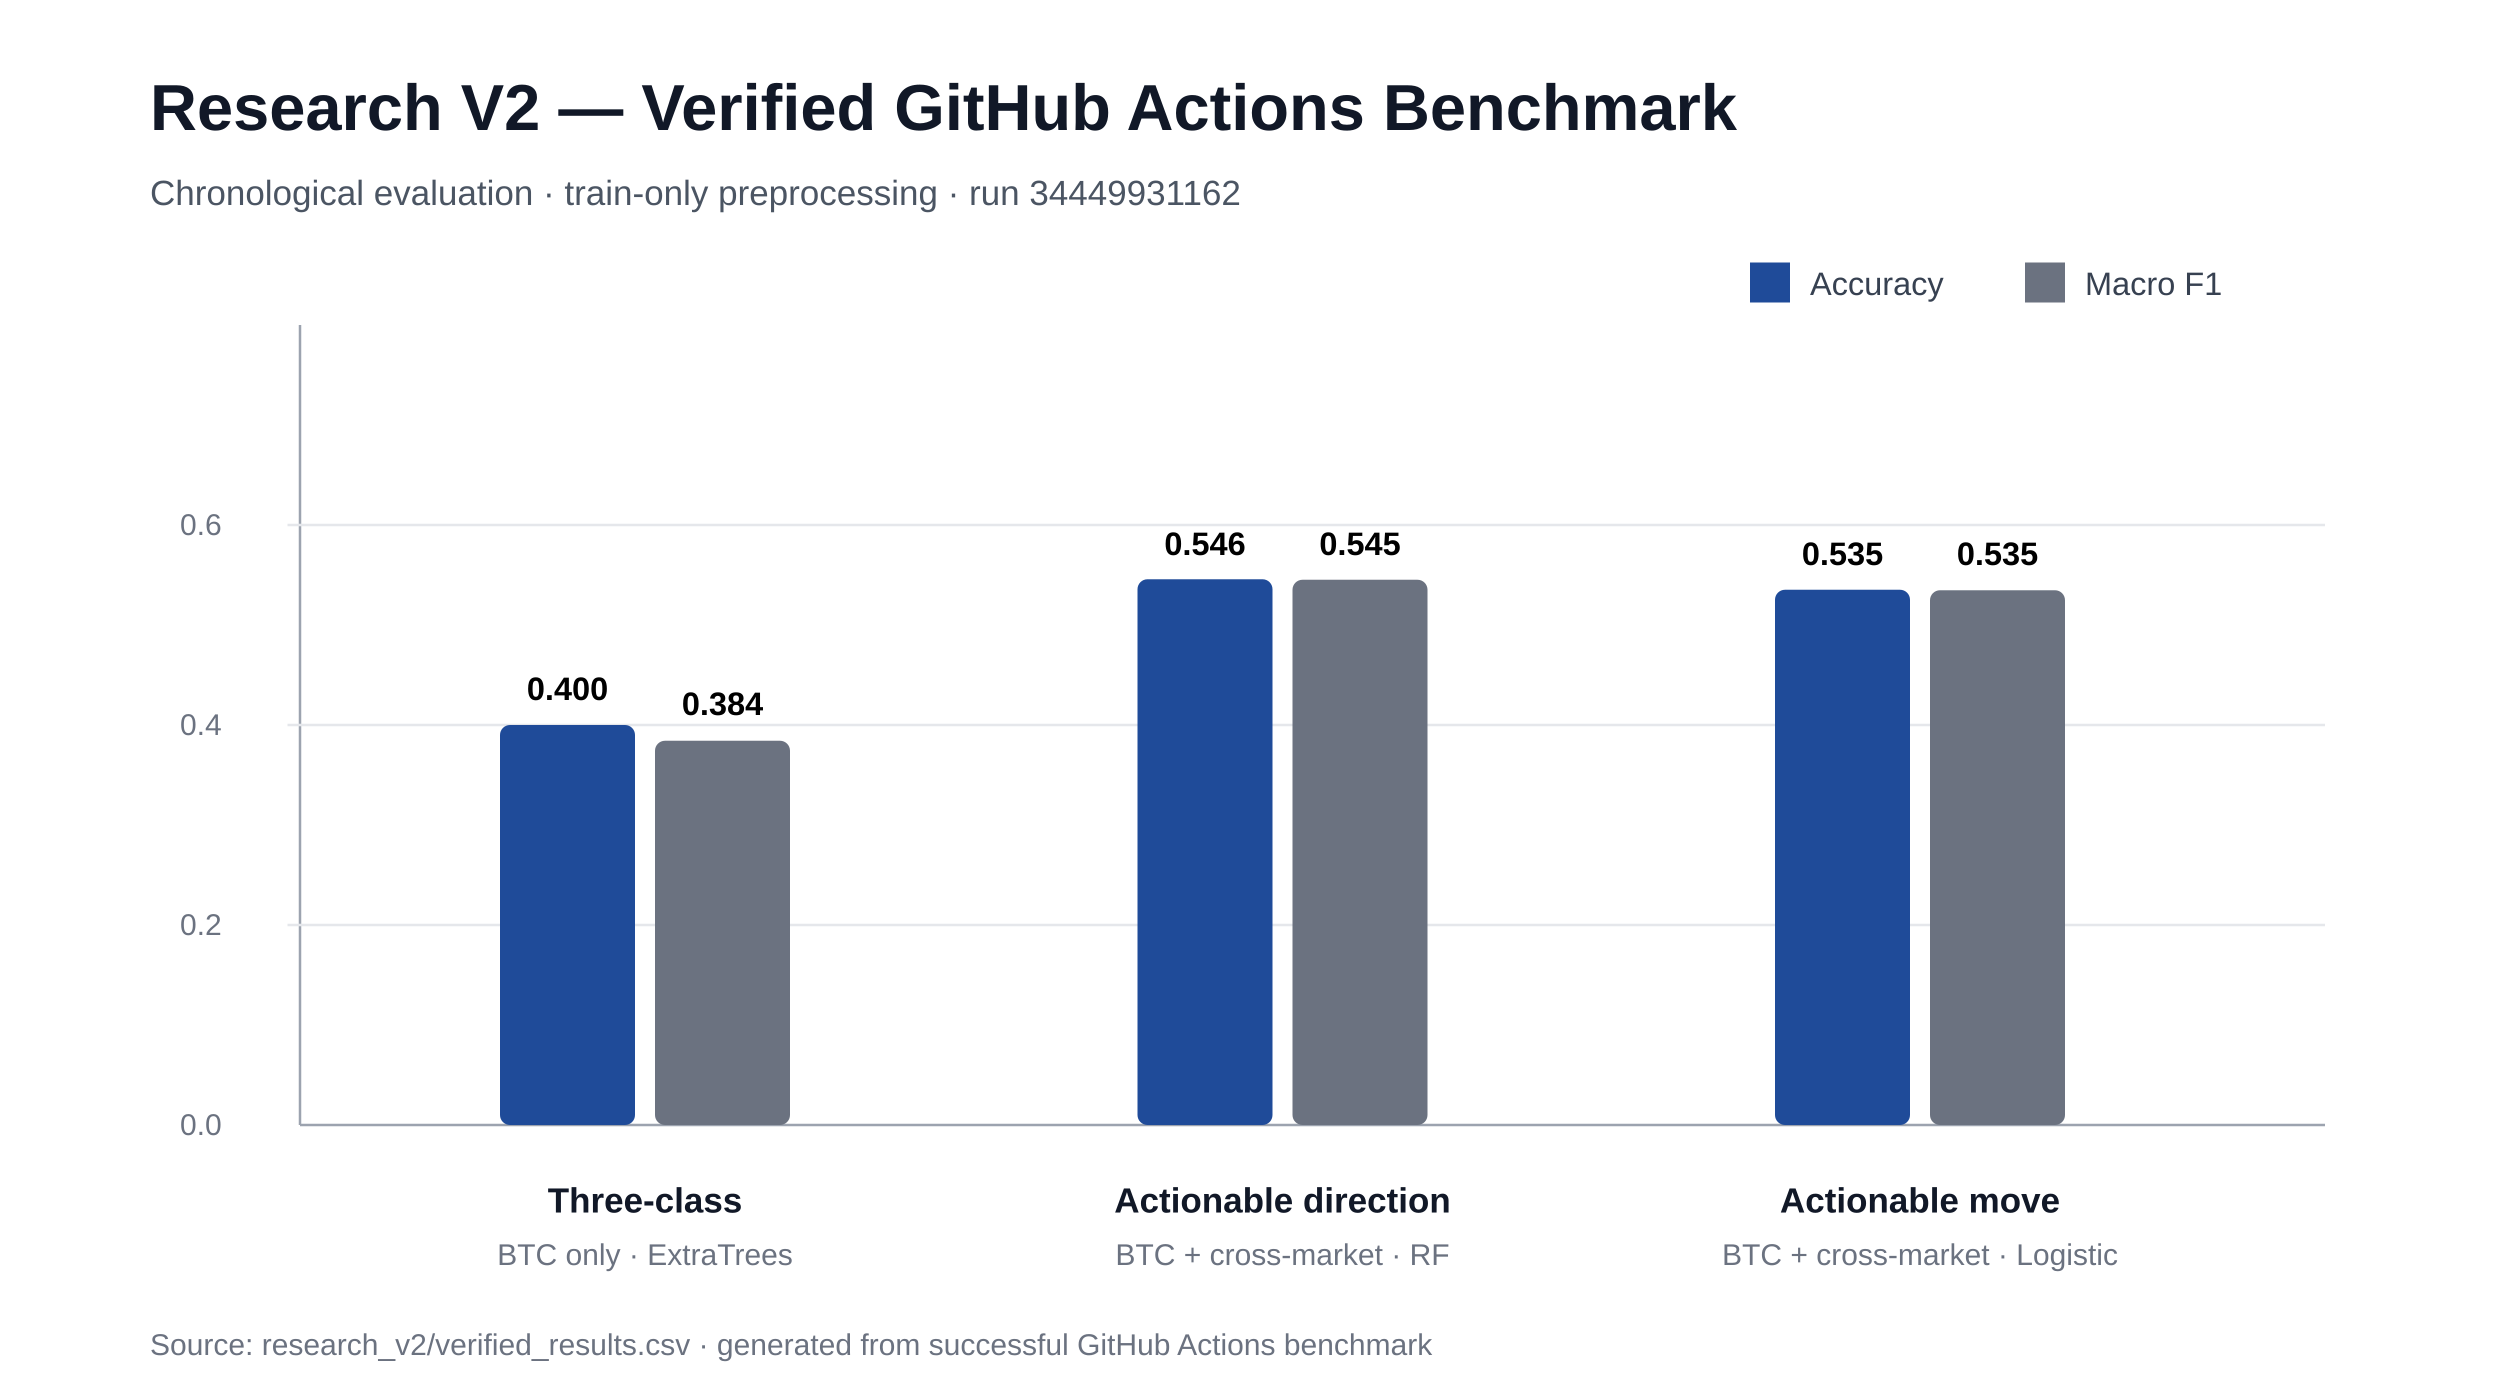
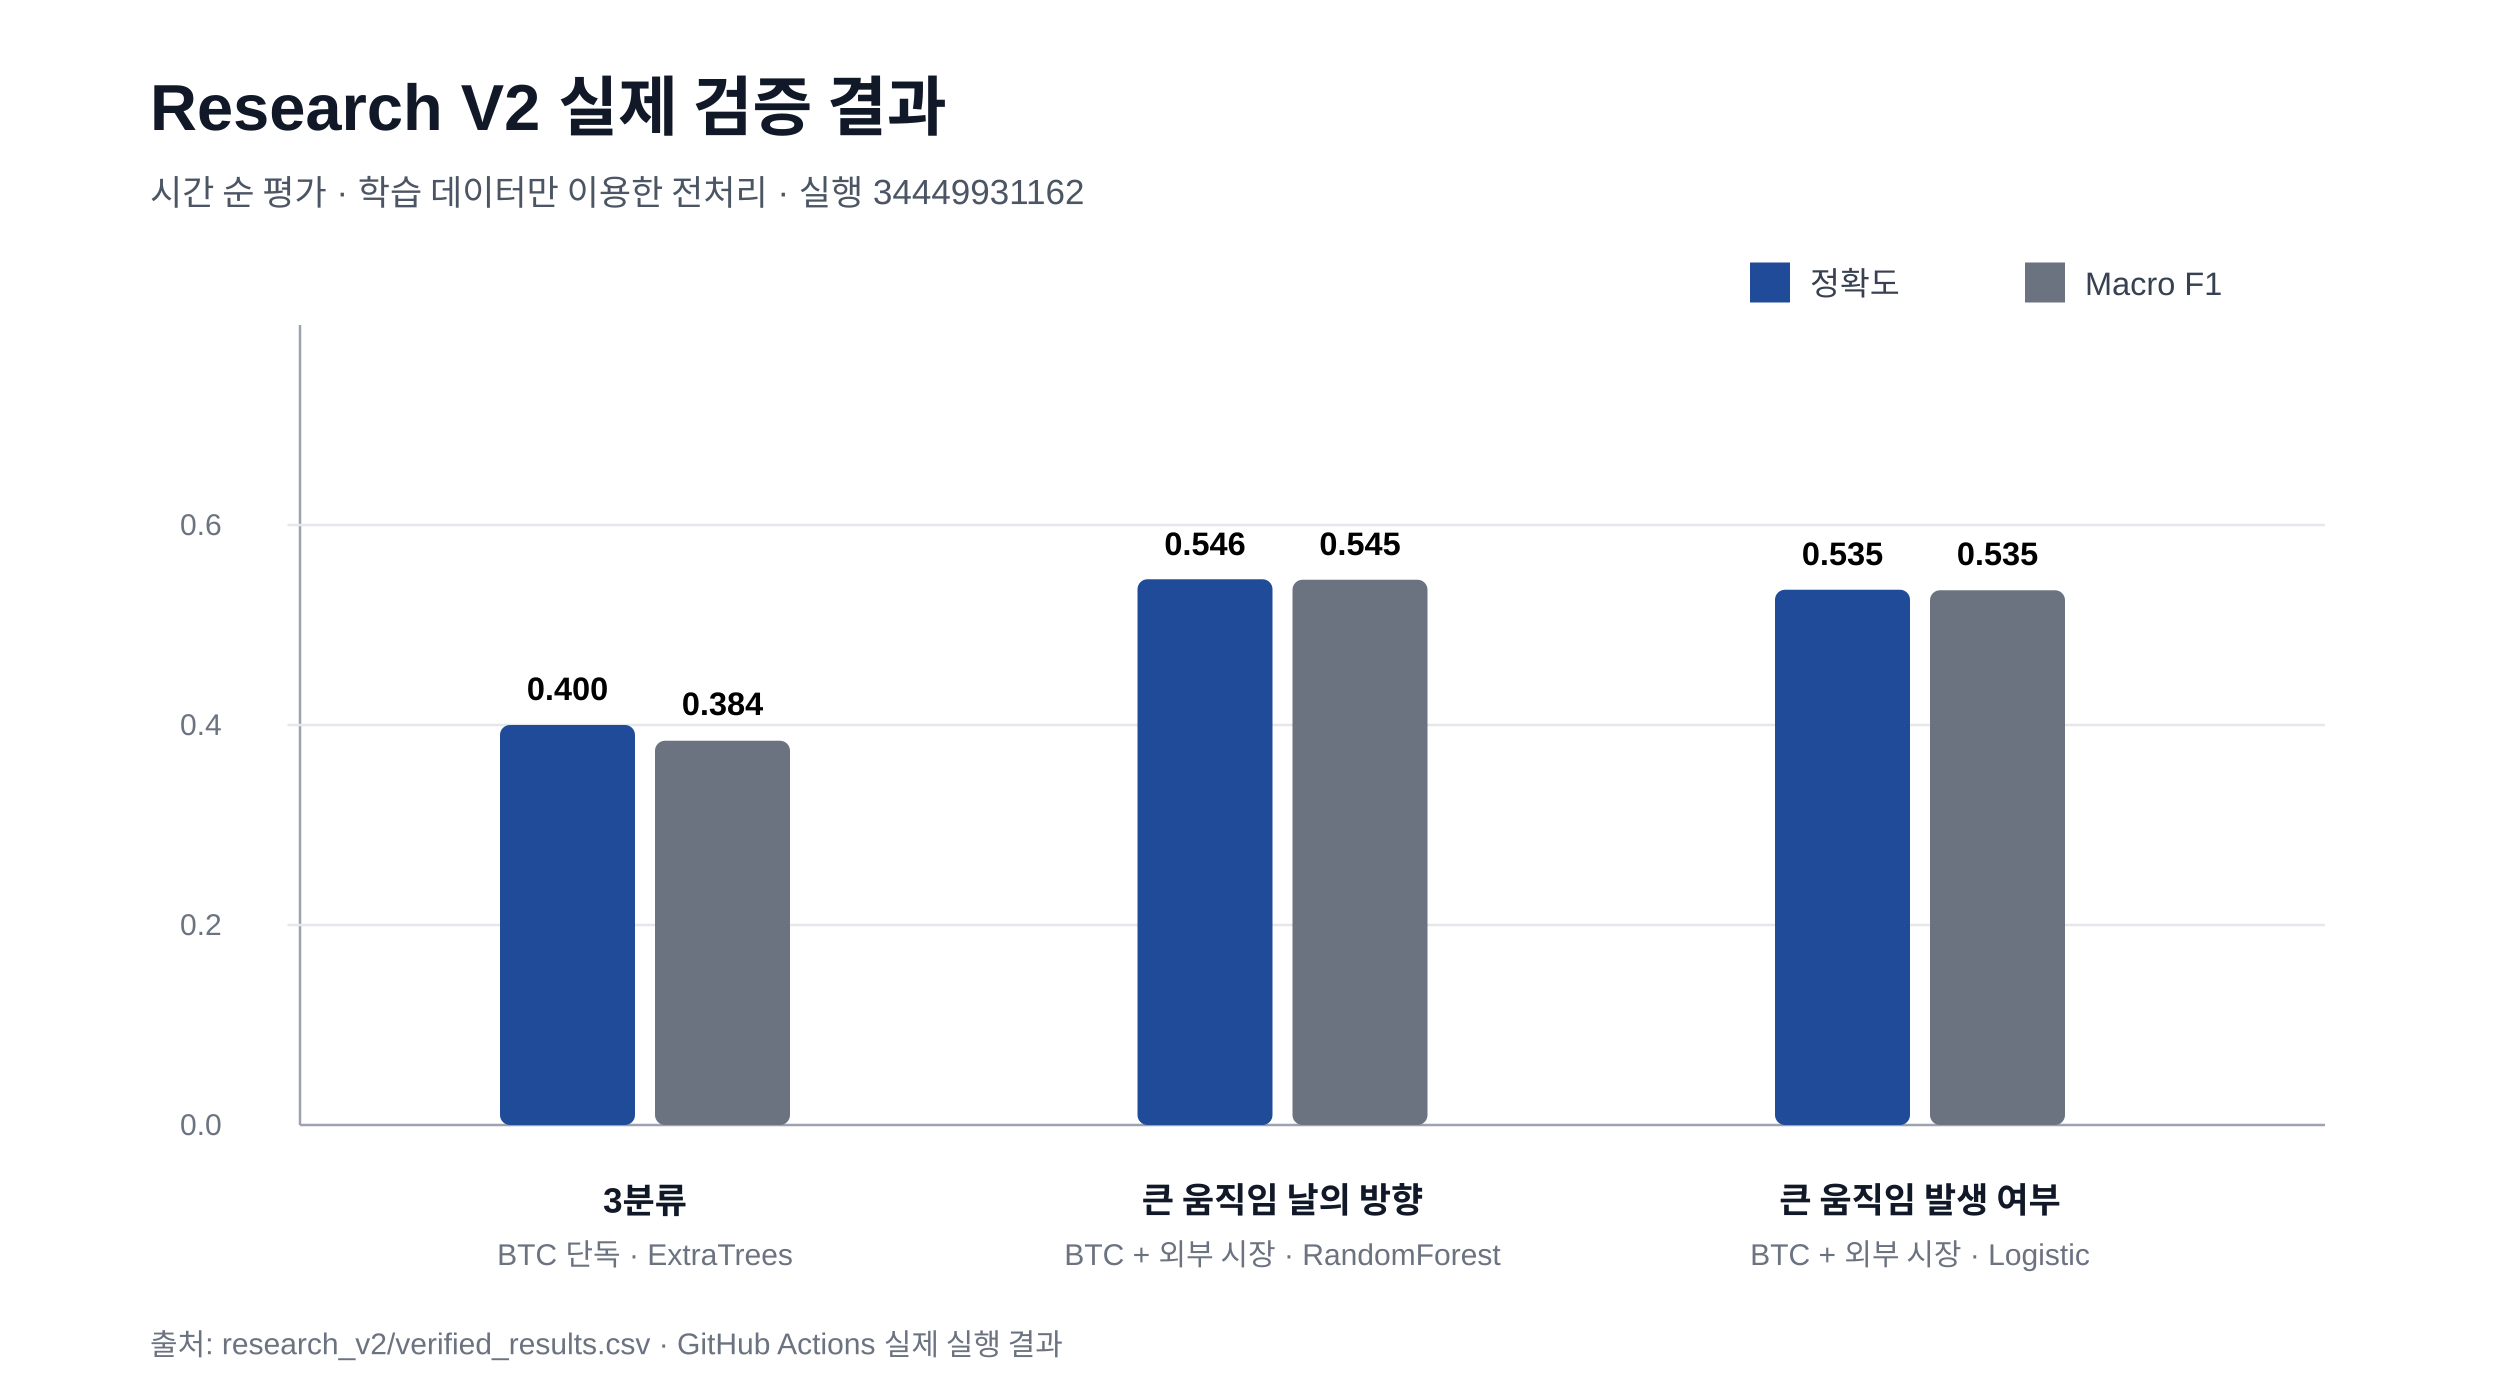
<svg xmlns="http://www.w3.org/2000/svg" width="1000" height="560" viewBox="0 0 1000 560" role="img" aria-labelledby="title desc">
  <rect width="1000" height="560" fill="#ffffff" />
-   <text x="60" y="52" font-family="Arial, sans-serif" font-size="26" font-weight="700" fill="#111827">Research V2 — Verified GitHub Actions Benchmark</text>
-   <text x="60" y="82" font-family="Arial, sans-serif" font-size="14" fill="#4b5563">Chronological evaluation · train-only preprocessing · run 34449931162</text>
+   <text x="60" y="52" font-family="Arial,'Noto Sans KR',sans-serif" font-size="26" font-weight="700" fill="#111827">Research V2 실제 검증 결과</text>
+   <text x="60" y="82" font-family="Arial,'Noto Sans KR',sans-serif" font-size="14" fill="#4b5563">시간 순 평가 · 학습 데이터만 이용한 전처리 · 실행 34449931162</text>
  <line x1="120" y1="450" x2="930" y2="450" stroke="#9ca3af" stroke-width="1" />
  <line x1="120" y1="130" x2="120" y2="450" stroke="#9ca3af" stroke-width="1" />
  <text x="72" y="454" font-family="Arial" font-size="12" fill="#6b7280">0.0</text>
  <text x="72" y="374" font-family="Arial" font-size="12" fill="#6b7280">0.2</text>
  <text x="72" y="294" font-family="Arial" font-size="12" fill="#6b7280">0.4</text>
  <text x="72" y="214" font-family="Arial" font-size="12" fill="#6b7280">0.6</text>
  <line x1="115" y1="370" x2="930" y2="370" stroke="#e5e7eb" />
  <line x1="115" y1="290" x2="930" y2="290" stroke="#e5e7eb" />
  <line x1="115" y1="210" x2="930" y2="210" stroke="#e5e7eb" />
  <rect x="200" y="290" width="54" height="160" rx="4" fill="#1f4b99" />
  <rect x="262" y="296.3" width="54" height="153.7" rx="4" fill="#6b7280" />
  <text x="227" y="280" text-anchor="middle" font-family="Arial" font-size="13" font-weight="700">0.400</text>
  <text x="289" y="286" text-anchor="middle" font-family="Arial" font-size="13" font-weight="700">0.384</text>
-   <text x="258" y="485" text-anchor="middle" font-family="Arial" font-size="14" font-weight="700" fill="#111827">Three-class</text>
-   <text x="258" y="506" text-anchor="middle" font-family="Arial" font-size="12" fill="#6b7280">BTC only · ExtraTrees</text>
+   <text x="258" y="485" text-anchor="middle" font-family="Arial,'Noto Sans KR',sans-serif" font-size="14" font-weight="700" fill="#111827">3분류</text>
+   <text x="258" y="506" text-anchor="middle" font-family="Arial,'Noto Sans KR',sans-serif" font-size="12" fill="#6b7280">BTC 단독 · ExtraTrees</text>
  <rect x="455" y="231.7" width="54" height="218.3" rx="4" fill="#1f4b99" />
  <rect x="517" y="231.9" width="54" height="218.1" rx="4" fill="#6b7280" />
  <text x="482" y="222" text-anchor="middle" font-family="Arial" font-size="13" font-weight="700">0.546</text>
  <text x="544" y="222" text-anchor="middle" font-family="Arial" font-size="13" font-weight="700">0.545</text>
-   <text x="513" y="485" text-anchor="middle" font-family="Arial" font-size="14" font-weight="700" fill="#111827">Actionable direction</text>
-   <text x="513" y="506" text-anchor="middle" font-family="Arial" font-size="12" fill="#6b7280">BTC + cross-market · RF</text>
+   <text x="513" y="485" text-anchor="middle" font-family="Arial,'Noto Sans KR',sans-serif" font-size="14" font-weight="700" fill="#111827">큰 움직임 날의 방향</text>
+   <text x="513" y="506" text-anchor="middle" font-family="Arial,'Noto Sans KR',sans-serif" font-size="12" fill="#6b7280">BTC + 외부 시장 · RandomForest</text>
  <rect x="710" y="235.9" width="54" height="214.1" rx="4" fill="#1f4b99" />
  <rect x="772" y="236.1" width="54" height="213.9" rx="4" fill="#6b7280" />
  <text x="737" y="226" text-anchor="middle" font-family="Arial" font-size="13" font-weight="700">0.535</text>
  <text x="799" y="226" text-anchor="middle" font-family="Arial" font-size="13" font-weight="700">0.535</text>
-   <text x="768" y="485" text-anchor="middle" font-family="Arial" font-size="14" font-weight="700" fill="#111827">Actionable move</text>
-   <text x="768" y="506" text-anchor="middle" font-family="Arial" font-size="12" fill="#6b7280">BTC + cross-market · Logistic</text>
+   <text x="768" y="485" text-anchor="middle" font-family="Arial,'Noto Sans KR',sans-serif" font-size="14" font-weight="700" fill="#111827">큰 움직임 발생 여부</text>
+   <text x="768" y="506" text-anchor="middle" font-family="Arial,'Noto Sans KR',sans-serif" font-size="12" fill="#6b7280">BTC + 외부 시장 · Logistic</text>
  <rect x="700" y="105" width="16" height="16" fill="#1f4b99" />
-   <text x="724" y="118" font-family="Arial" font-size="13" fill="#374151">Accuracy</text>
+   <text x="724" y="118" font-family="Arial,'Noto Sans KR',sans-serif" font-size="13" fill="#374151">정확도</text>
  <rect x="810" y="105" width="16" height="16" fill="#6b7280" />
  <text x="834" y="118" font-family="Arial" font-size="13" fill="#374151">Macro F1</text>
-   <text x="60" y="542" font-family="Arial" font-size="12" fill="#6b7280">Source: research_v2/verified_results.csv · generated from successful GitHub Actions benchmark</text>
+   <text x="60" y="542" font-family="Arial,'Noto Sans KR',sans-serif" font-size="12" fill="#6b7280">출처: research_v2/verified_results.csv · GitHub Actions 실제 실행 결과</text>
</svg>
